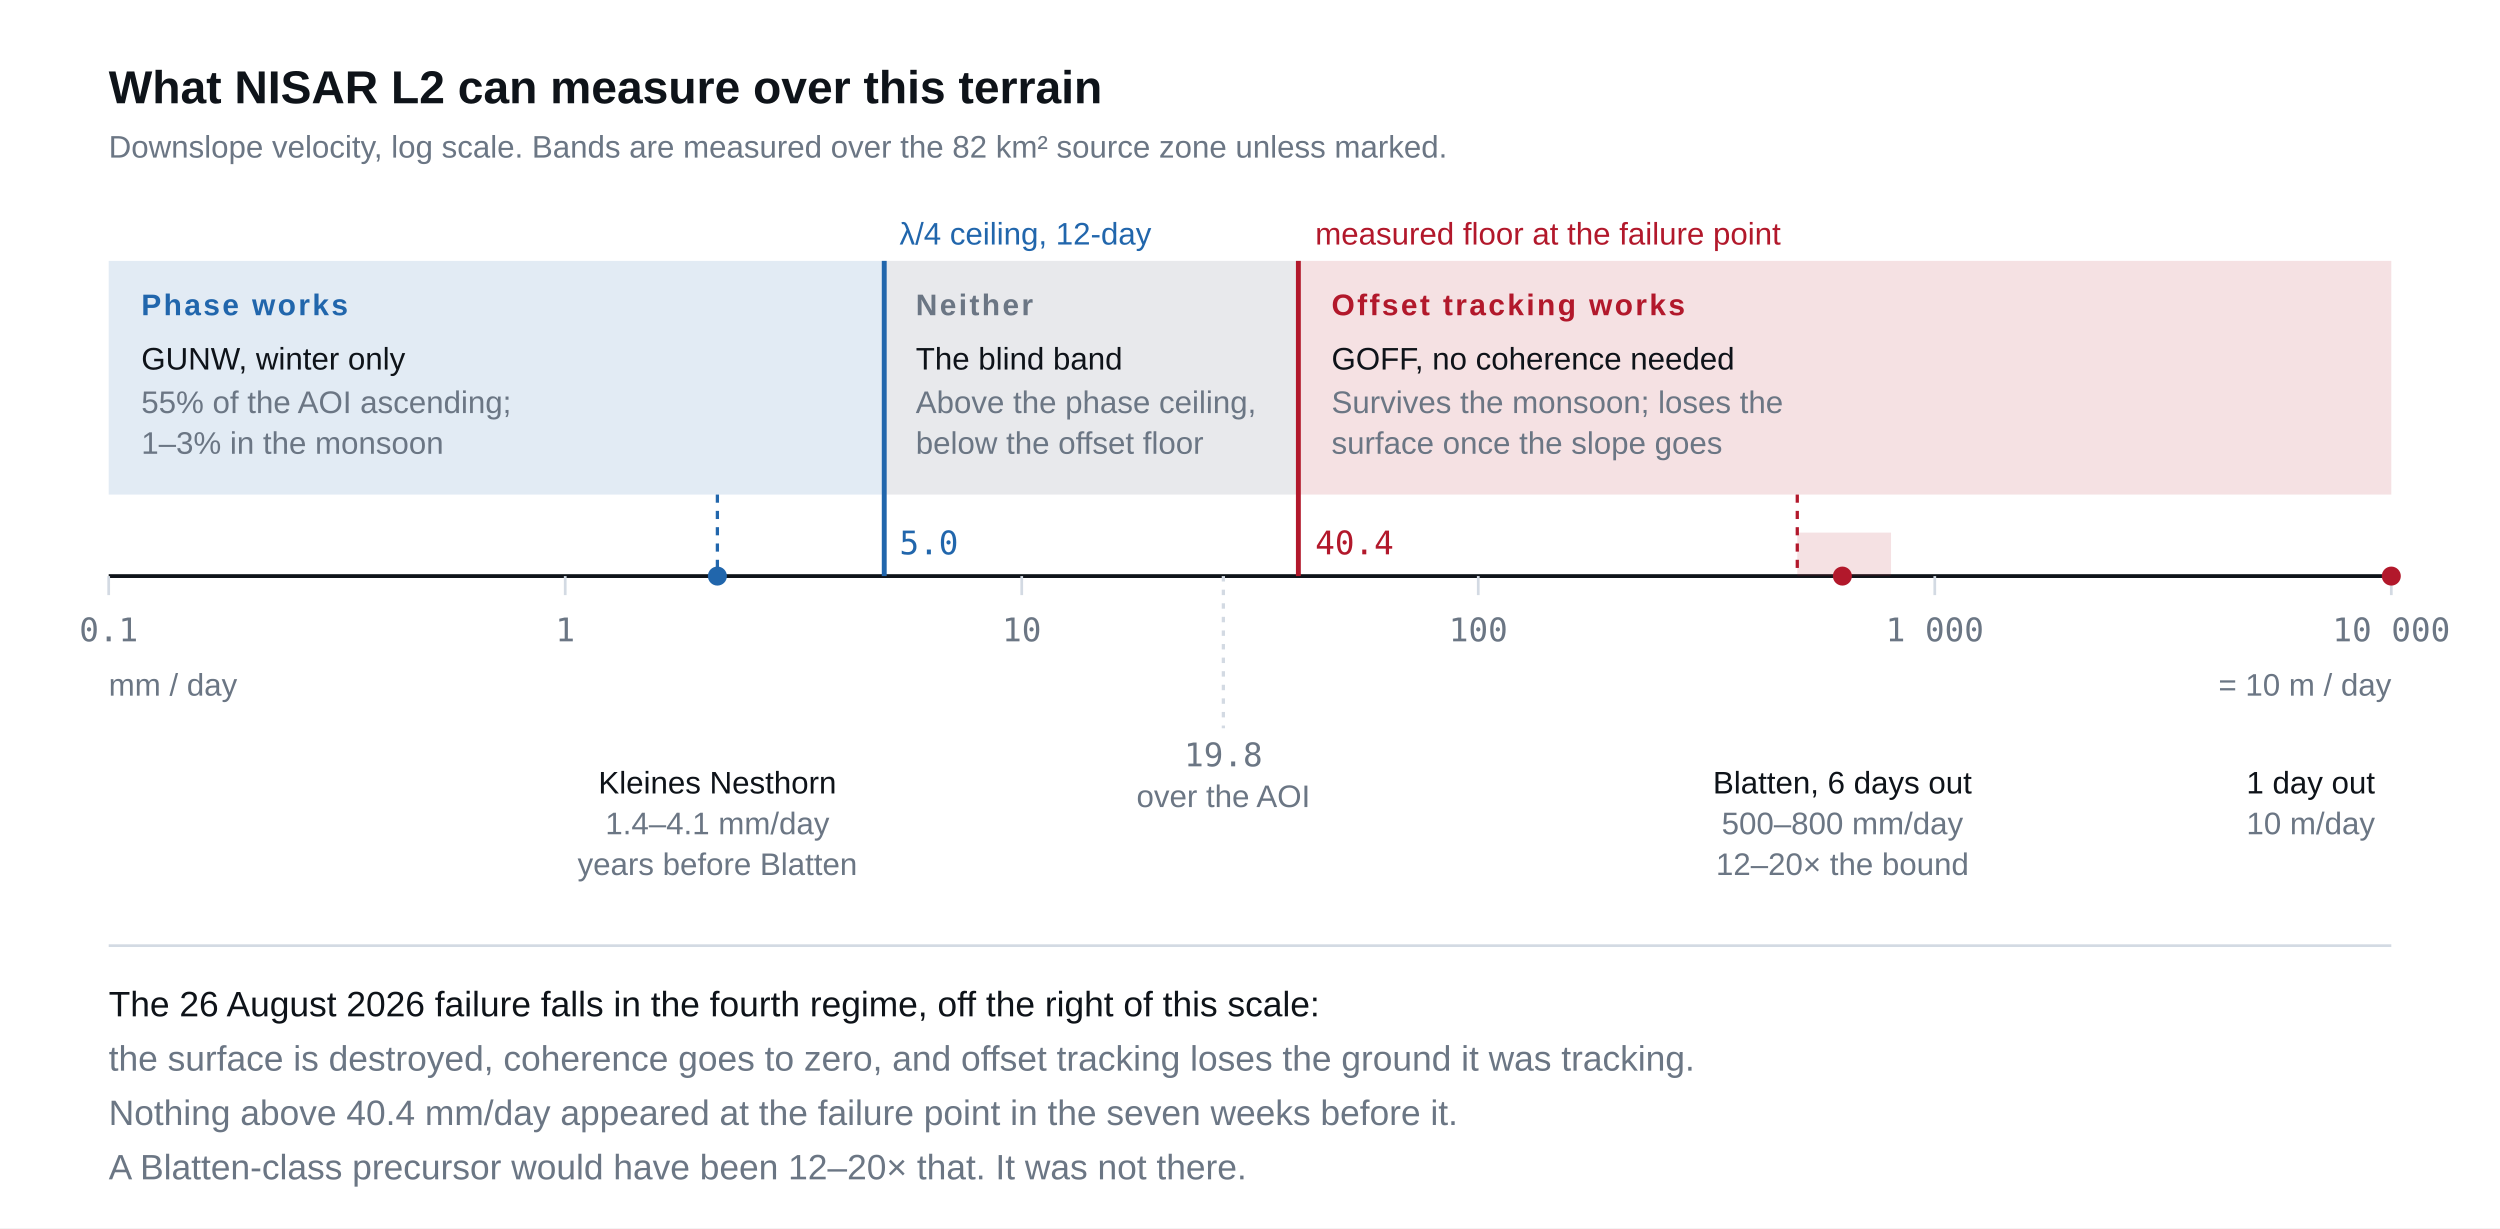
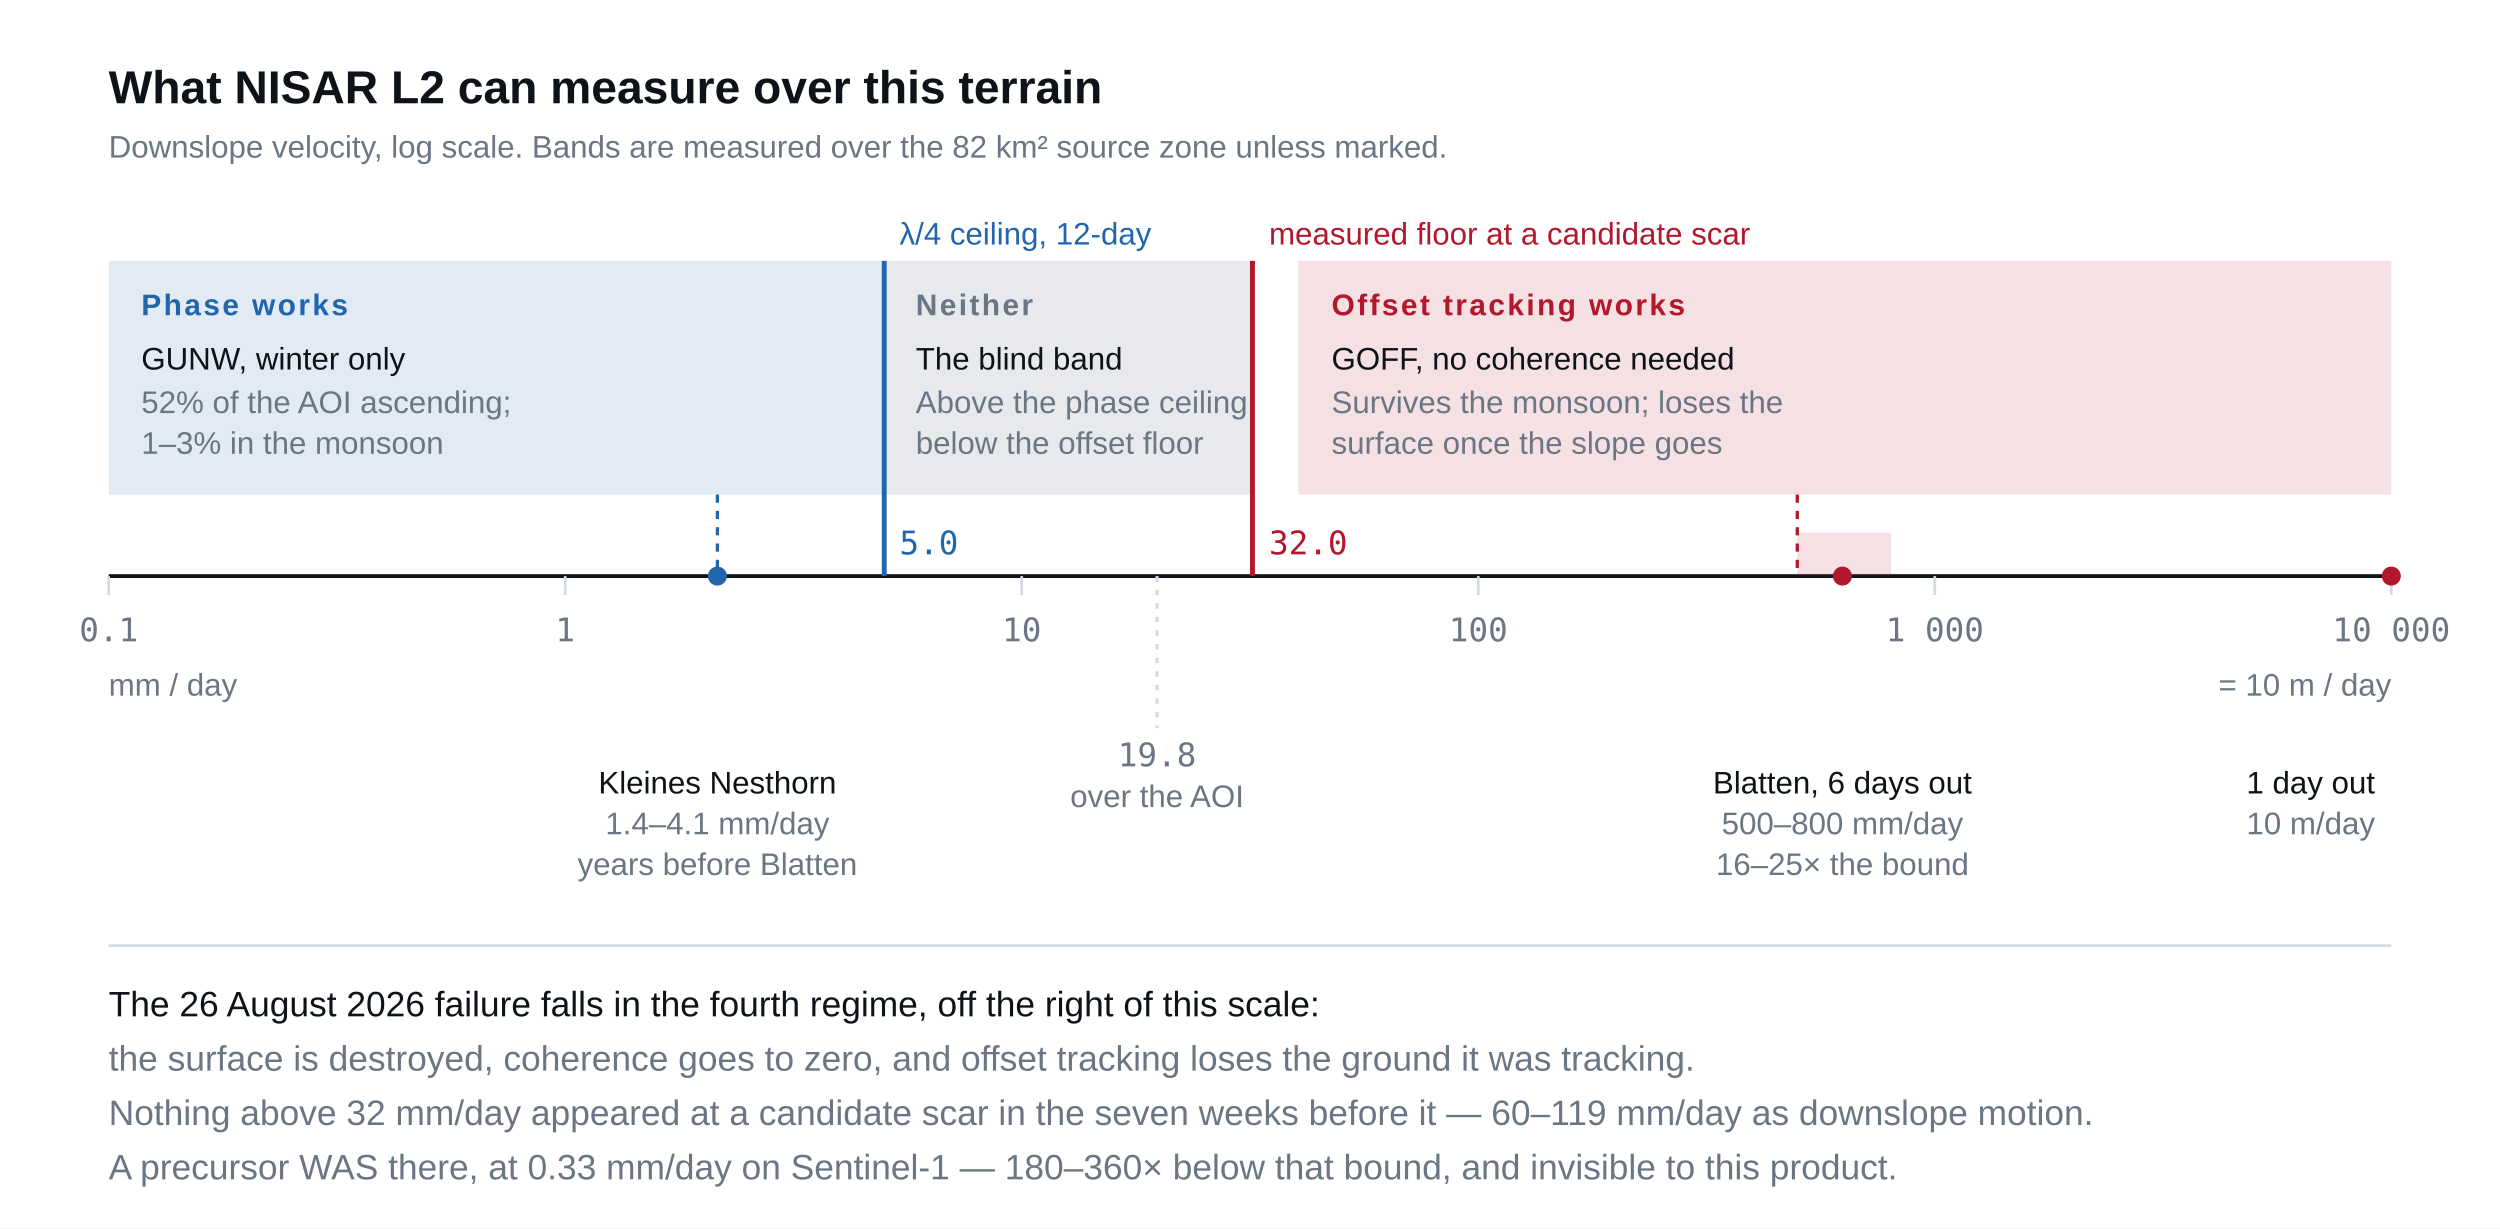
<svg xmlns="http://www.w3.org/2000/svg" viewBox="0 0 920 452" width="920" height="452" font-family="'IBM Plex Sans','Helvetica Neue',Arial,sans-serif" role="img" aria-label="Velocity ladder showing where NISAR L2 phase and offset tracking work, and the blind band between them">
  <style>
    .bg   { fill: #FFFFFF; }
    .ink  { fill: #0E1319; }
    .mut  { fill: #6B7684; }
    .rule { stroke: #D3DAE3; }
    .axis { stroke: #0E1319; }
    .blue { fill: #2166AC; }  .blueS { stroke: #2166AC; }
    .red  { fill: #B2182B; }  .redS  { stroke: #B2182B; }
    .gap  { fill: #6B7684; }
    .bandPhase  { fill: #2166AC; fill-opacity: .13; }
    .bandOffset { fill: #B2182B; fill-opacity: .13; }
    .bandBlind  { fill: #6B7684; fill-opacity: .16; }
    @media (prefers-color-scheme: dark) {
      .bg   { fill: #0C1015; }
      .ink  { fill: #E6EBF1; }
      .mut  { fill: #94A0AE; }
      .rule { stroke: #2A3441; }
      .axis { stroke: #E6EBF1; }
      .blue { fill: #7FB0DF; }  .blueS { stroke: #7FB0DF; }
      .red  { fill: #E8899A; }  .redS  { stroke: #E8899A; }
      .gap  { fill: #94A0AE; }
      .bandPhase  { fill: #7FB0DF; fill-opacity: .17; }
      .bandOffset { fill: #E8899A; fill-opacity: .17; }
      .bandBlind  { fill: #94A0AE; fill-opacity: .20; }
    }
    .t   { font-size: 13px; }
    .s   { font-size: 11.5px; }
    .lbl { font-size: 11px; letter-spacing: .08em; text-transform: uppercase; font-weight: 600; }
    .num { font-size: 12px; font-family: 'IBM Plex Mono', ui-monospace, monospace; }
    .h   { font-size: 17px; font-weight: 600; }
  </style>
  <rect class="bg" x="0" y="0" width="920" height="452" />
  <text class="h ink" x="40" y="38">What NISAR L2 can measure over this terrain</text>
  <text class="s mut" x="40" y="58">Downslope velocity, log scale. Bands are measured over the 82 km² source zone unless marked.</text>
  <rect class="bandPhase" x="40" y="96" width="285.4" height="86" />
-   <rect class="bandBlind" x="325.4" y="96" width="152.4" height="86" />
+   <rect class="bandBlind" x="325.4" y="96" width="135.5" height="86" />
  <rect class="bandOffset" x="477.8" y="96" width="402.2" height="86" />
  <text class="lbl blue" x="52" y="116">Phase works</text>
  <text class="s ink" x="52" y="136">GUNW, winter only</text>
-   <text class="s mut" x="52" y="152">55% of the AOI ascending;</text>
+   <text class="s mut" x="52" y="152">52% of the AOI ascending;</text>
  <text class="s mut" x="52" y="167">1–3% in the monsoon</text>
  <text class="lbl gap" x="337" y="116">Neither</text>
  <text class="s ink" x="337" y="136">The blind band</text>
  <text class="s mut" x="337" y="152">Above the phase ceiling,</text>
  <text class="s mut" x="337" y="167">below the offset floor</text>
  <text class="lbl red" x="490" y="116">Offset tracking works</text>
  <text class="s ink" x="490" y="136">GOFF, no coherence needed</text>
  <text class="s mut" x="490" y="152">Survives the monsoon; loses the</text>
  <text class="s mut" x="490" y="167">surface once the slope goes</text>
  <line class="axis" x1="40" y1="212" x2="880" y2="212" stroke-width="1.4" />
  <g class="num mut" text-anchor="middle">
    <line class="rule" x1="40" y1="212" x2="40" y2="219" />
    <text x="40" y="236">0.1</text>
    <line class="rule" x1="208" y1="212" x2="208" y2="219" />
    <text x="208" y="236">1</text>
    <line class="rule" x1="376" y1="212" x2="376" y2="219" />
    <text x="376" y="236">10</text>
    <line class="rule" x1="544" y1="212" x2="544" y2="219" />
    <text x="544" y="236">100</text>
    <line class="rule" x1="712" y1="212" x2="712" y2="219" />
    <text x="712" y="236">1 000</text>
    <line class="rule" x1="880" y1="212" x2="880" y2="219" />
    <text x="880" y="236">10 000</text>
  </g>
  <text class="s mut" x="40" y="256">mm / day</text>
  <text class="s mut" x="880" y="256" text-anchor="end">= 10 m / day</text>
  <line class="blueS" x1="264" y1="182" x2="264" y2="212" stroke-width="1.2" stroke-dasharray="3 3" />
  <circle class="blue" cx="264" cy="212" r="3.5" />
  <text class="s ink" x="264" y="292" text-anchor="middle">Kleines Nesthorn</text>
  <text class="s mut" x="264" y="307" text-anchor="middle">1.4–4.1 mm/day</text>
  <text class="s mut" x="264" y="322" text-anchor="middle">years before Blatten</text>
  <line class="blueS" x1="325.4" y1="96" x2="325.4" y2="212" stroke-width="1.8" />
  <text class="num blue" x="331" y="204">5.0</text>
  <text class="s blue" x="331" y="90">λ/4 ceiling, 12-day</text>
-   <line class="redS" x1="477.8" y1="96" x2="477.8" y2="212" stroke-width="1.8" />
-   <text class="num red" x="484" y="204">40.4</text>
-   <text class="s red" x="484" y="90">measured floor at the failure point</text>
-   <line class="rule" x1="450.2" y1="212" x2="450.2" y2="268" stroke-width="1.2" stroke-dasharray="2 3" />
-   <text class="num mut" x="450.2" y="282" text-anchor="middle">19.8</text>
-   <text class="s mut" x="450.2" y="297" text-anchor="middle">over the AOI</text>
+   <line class="redS" x1="460.9" y1="96" x2="460.9" y2="212" stroke-width="1.8" />
+   <text class="num red" x="467" y="204">32.0</text>
+   <text class="s red" x="467" y="90">measured floor at a candidate scar</text>
+   <line class="rule" x1="425.8" y1="212" x2="425.8" y2="268" stroke-width="1.2" stroke-dasharray="2 3" />
+   <text class="num mut" x="425.8" y="282" text-anchor="middle">19.8</text>
+   <text class="s mut" x="425.8" y="297" text-anchor="middle">over the AOI</text>
  <rect class="bandOffset" x="661.4" y="196" width="34.5" height="16" />
  <line class="redS" x1="661.4" y1="182" x2="661.4" y2="212" stroke-width="1.2" stroke-dasharray="3 3" />
  <circle class="red" cx="678" cy="212" r="3.5" />
  <text class="s ink" x="678" y="292" text-anchor="middle">Blatten, 6 days out</text>
  <text class="s mut" x="678" y="307" text-anchor="middle">500–800 mm/day</text>
-   <text class="s mut" x="678" y="322" text-anchor="middle">12–20× the bound</text>
+   <text class="s mut" x="678" y="322" text-anchor="middle">16–25× the bound</text>
  <circle class="red" cx="880" cy="212" r="3.5" />
  <text class="s ink" x="874" y="292" text-anchor="end">1 day out</text>
  <text class="s mut" x="874" y="307" text-anchor="end">10 m/day</text>
  <line class="rule" x1="40" y1="348" x2="880" y2="348" stroke-width="1" />
  <text class="t ink" x="40" y="374">The 26 August 2026 failure falls in the fourth regime, off the right of this scale:</text>
  <text class="t mut" x="40" y="394">the surface is destroyed, coherence goes to zero, and offset tracking loses the ground it was tracking.</text>
-   <text class="t mut" x="40" y="414">Nothing above 40.4 mm/day appeared at the failure point in the seven weeks before it.</text>
-   <text class="t mut" x="40" y="434">A Blatten-class precursor would have been 12–20× that. It was not there.</text>
+   <text class="t mut" x="40" y="414">Nothing above 32 mm/day appeared at a candidate scar in the seven weeks before it — 60–119 mm/day as downslope motion.</text>
+   <text class="t mut" x="40" y="434">A precursor WAS there, at 0.33 mm/day on Sentinel-1 — 180–360× below that bound, and invisible to this product.</text>
</svg>
